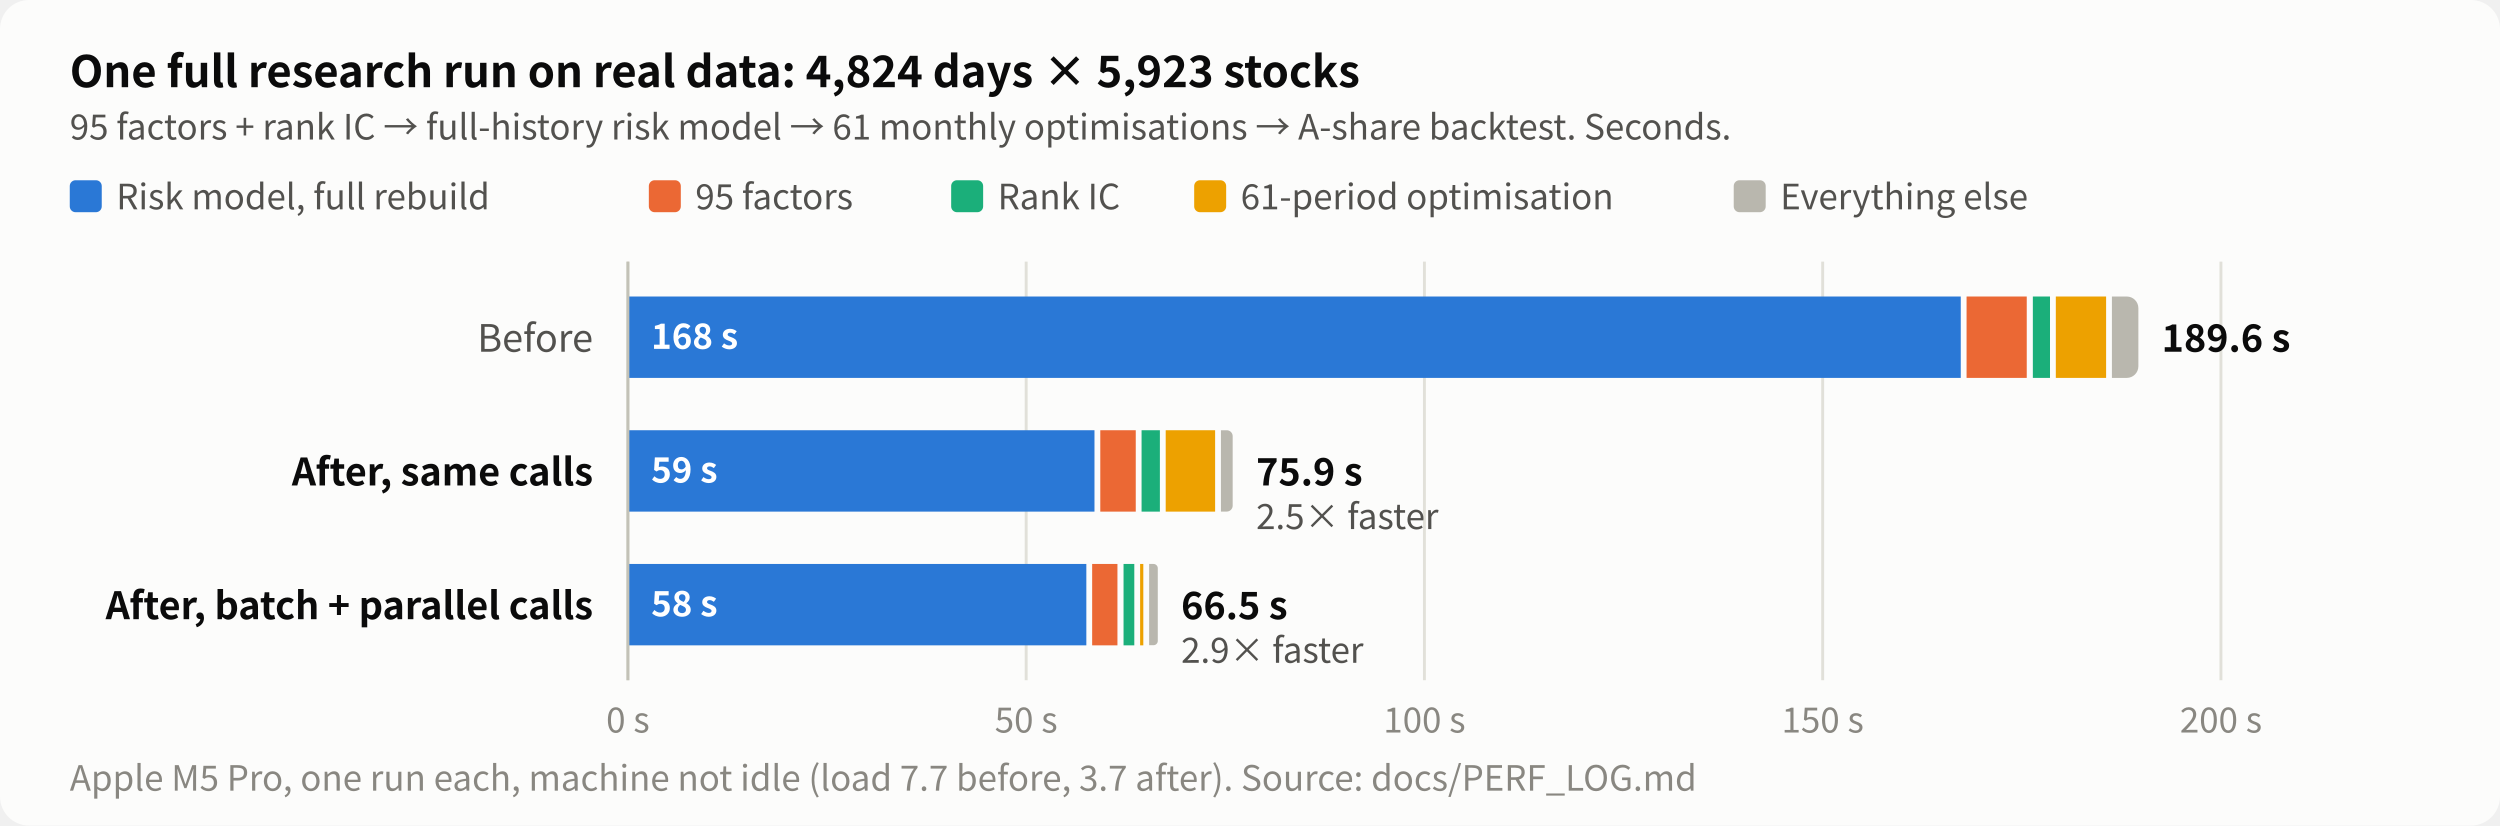
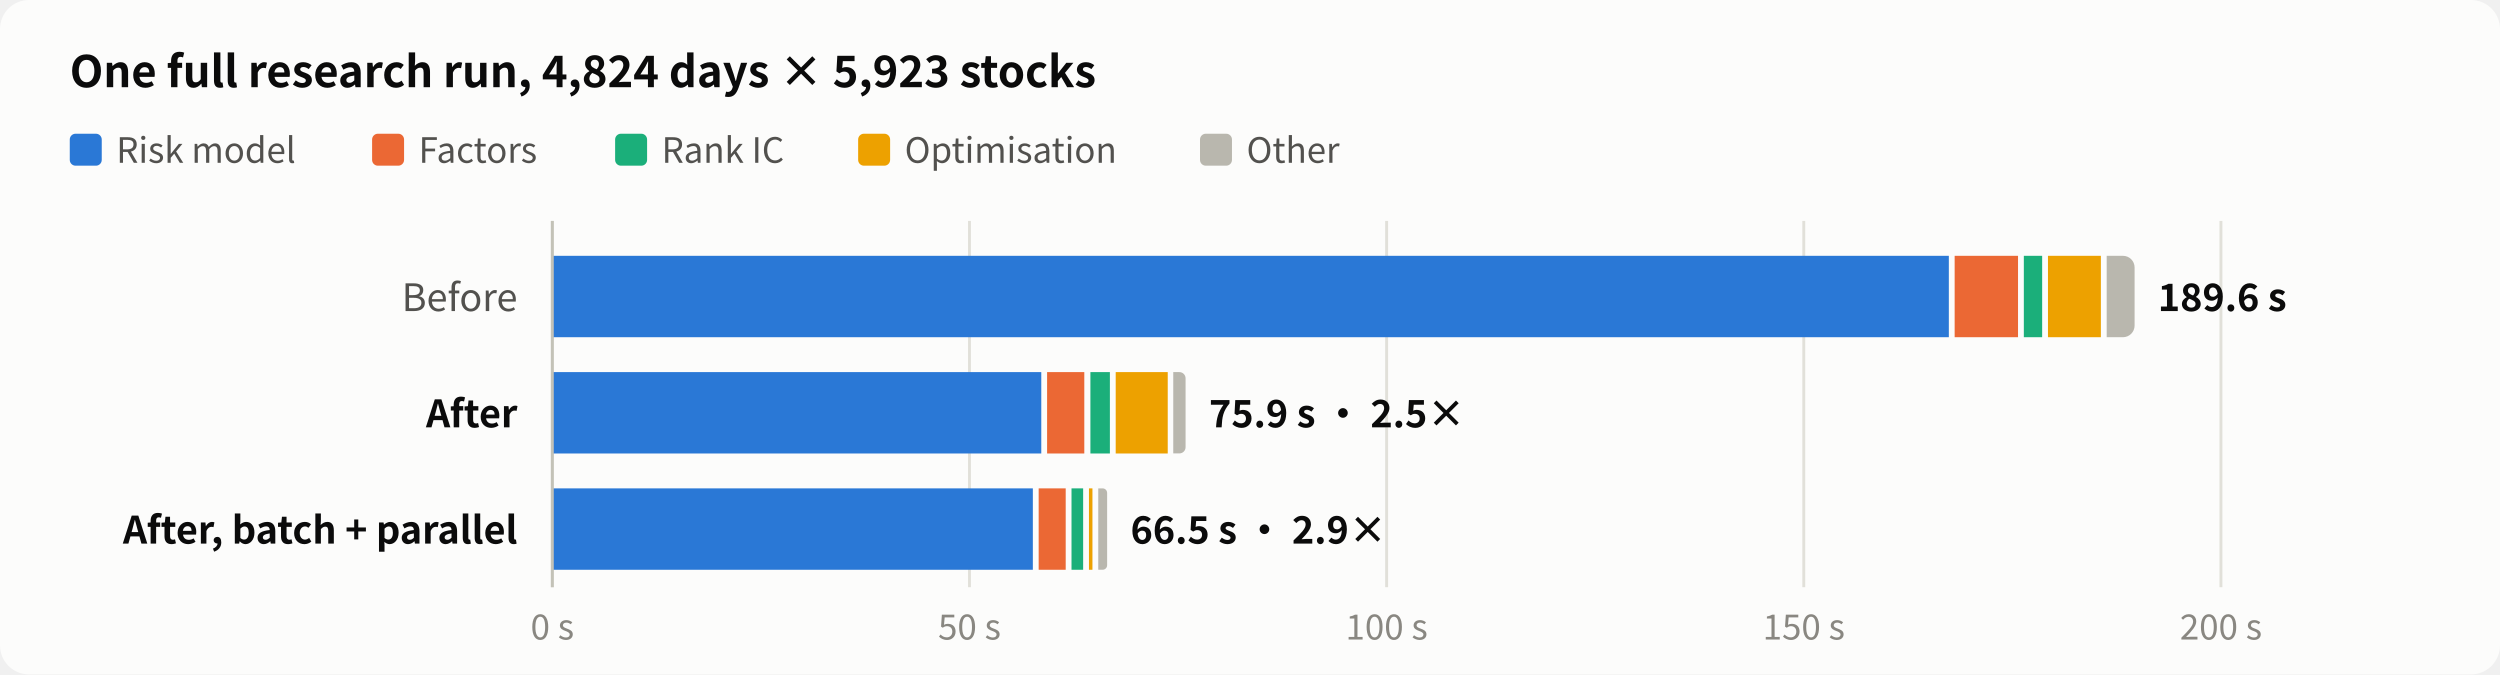
- <svg xmlns="http://www.w3.org/2000/svg" viewBox="0 0 860 284" width="860" height="284" role="img" aria-label="End-to-end research run before and after">
+ <svg xmlns="http://www.w3.org/2000/svg" viewBox="0 0 860 232" width="860" height="232" role="img" aria-label="End-to-end research run before and after">
  <style>
  .surface { fill: #fcfcfb; } .ink { fill: #0b0b0b; } .ink2 { fill: #52514e; }
  .muted { fill: #898781; } .grid { stroke: #e1e0d9; } .axis { stroke: #c3c2b7; }
  .other { fill: #b9b7ae; } .hero { fill: #2a78d6; }
  .s1 { fill: #2a78d6; } .s2 { fill: #eb6834; } .s3 { fill: #1baf7a; } .s4 { fill: #eda100; }
  .s5 { fill: #b9b7ae; }
  text { font-family: -apple-system, "Segoe UI", "PingFang SC", "Microsoft YaHei",
         "Noto Sans CJK SC", Helvetica, Arial, sans-serif; }
  .t { font-size: 15px; font-weight: 600; } .l { font-size: 13px; } .s { font-size: 12px; }
  .b { font-weight: 600; }
  @media (prefers-color-scheme: dark) {
    .surface { fill: #1a1a19; } .ink { fill: #f0efec; } .ink2 { fill: #c3c2b7; }
    .grid { stroke: #2c2c2a; } .axis { stroke: #383835; }
    .other { fill: #6f6d66; } .hero { fill: #3987e5; }
    .s1 { fill: #3987e5; } .s2 { fill: #d95926; } .s3 { fill: #199e70; } .s4 { fill: #c98500; }
    .s5 { fill: #6f6d66; }
  }
</style>
-   <rect class="surface" width="860" height="284" rx="10" />
-   <text class="t ink" x="24" y="30">One full research run on real data: 4,824 days × 5,923 stocks</text>
-   <text class="s ink2" x="24" y="48">95 factors + rank IC → full-history risk model → 61 monthly optimisations → A-share backtest. Seconds.</text>
-   <rect class="s1" x="24" y="62" width="11" height="11" rx="2" />
-   <text class="s ink2" x="40" y="72">Risk model, full rebuild</text>
-   <rect class="s2" x="223.2" y="62" width="11" height="11" rx="2" />
-   <text class="s ink2" x="239.2" y="72">95 factors</text>
-   <rect class="s3" x="327.2" y="62" width="11" height="11" rx="2" />
-   <text class="s ink2" x="343.2" y="72">Rank IC</text>
-   <rect class="s4" x="410.8" y="62" width="11" height="11" rx="2" />
-   <text class="s ink2" x="426.8" y="72">61-period optimisation</text>
-   <rect class="s5" x="596.4" y="62" width="11" height="11" rx="2" />
-   <text class="s ink2" x="612.4" y="72">Everything else</text>
-   <line class="grid" x1="216.0" y1="90" x2="216.0" y2="234" />
-   <text class="s muted" x="216.0" y="252" text-anchor="middle">0 s</text>
-   <line class="grid" x1="353.0" y1="90" x2="353.0" y2="234" />
-   <text class="s muted" x="353.0" y="252" text-anchor="middle">50 s</text>
-   <line class="grid" x1="490.0" y1="90" x2="490.0" y2="234" />
-   <text class="s muted" x="490.0" y="252" text-anchor="middle">100 s</text>
-   <line class="grid" x1="627.0" y1="90" x2="627.0" y2="234" />
-   <text class="s muted" x="627.0" y="252" text-anchor="middle">150 s</text>
-   <line class="grid" x1="764.0" y1="90" x2="764.0" y2="234" />
-   <text class="s muted" x="764.0" y="252" text-anchor="middle">200 s</text>
-   <text class="l ink2" x="204" y="121" text-anchor="end">Before</text>
-   <rect class="s1" x="216.0" y="102" width="458.5" height="28" />
-   <text class="s b" fill="#ffffff" x="224.0" y="120">168 s</text>
-   <rect class="s2" x="676.5" y="102" width="20.7" height="28" />
-   <rect class="s3" x="699.3" y="102" width="5.9" height="28" />
-   <rect class="s4" x="707.2" y="102" width="17.3" height="28" />
-   <path class="s5" d="M726.5,102.0h5.1a4,4 0 0 1 4,4v20.0a4,4 0 0 1 -4,4h-5.1z" />
-   <text class="l ink b" x="743.6" y="121">189.6 s</text>
-   <text class="l ink b" x="204" y="167" text-anchor="end">After, same calls</text>
-   <rect class="s1" x="216.0" y="148" width="160.5" height="28" />
-   <text class="s b" fill="#ffffff" x="224.0" y="166">59 s</text>
-   <rect class="s2" x="378.5" y="148" width="12.2" height="28" />
-   <rect class="s3" x="392.7" y="148" width="6.3" height="28" />
-   <rect class="s4" x="401.0" y="148" width="17.0" height="28" />
-   <path class="s5" d="M420.0,148.0h2.0a2.042,2.042 0 0 1 2.042,2.042v23.9a2.042,2.042 0 0 1 -2.042,2.042h-2.0z" />
-   <text class="l ink b" x="432.1" y="167">75.9 s</text>
-   <text class="s ink2" x="432.1" y="182">2.5× faster</text>
-   <text class="l ink b" x="204" y="213" text-anchor="end">After, batch + parallel calls</text>
-   <rect class="s1" x="216.0" y="194" width="157.7" height="28" />
-   <text class="s b" fill="#ffffff" x="224.0" y="212">58 s</text>
-   <rect class="s2" x="375.7" y="194" width="8.7" height="28" />
-   <rect class="s3" x="386.5" y="194" width="3.7" height="28" />
-   <rect class="s4" x="392.2" y="194" width="1.1" height="28" />
-   <path class="s5" d="M395.3,194.0h1.5a1.478,1.478 0 0 1 1.478,1.478v25.0a1.478,1.478 0 0 1 -1.478,1.478h-1.5z" />
-   <text class="l ink b" x="406.3" y="213">66.5 s</text>
-   <text class="s ink2" x="406.3" y="228">2.9× faster</text>
-   <line class="axis" x1="216" y1="90" x2="216" y2="234" />
-   <text class="s muted" x="24" y="272">Apple M5 Pro, one run each, machine not idle (load 7.7 before, 3.7 after). Source: docs/PERF_LOG.md</text>
+   <rect class="surface" width="860" height="232" rx="10" />
+   <text class="t ink" x="24" y="30">One full research run, 4,824 days × 5,923 stocks</text>
+   <rect class="s1" x="24" y="46" width="11" height="11" rx="2" />
+   <text class="s ink2" x="40" y="56">Risk model</text>
+   <rect class="s2" x="128.0" y="46" width="11" height="11" rx="2" />
+   <text class="s ink2" x="144.0" y="56">Factors</text>
+   <rect class="s3" x="211.6" y="46" width="11" height="11" rx="2" />
+   <text class="s ink2" x="227.6" y="56">Rank IC</text>
+   <rect class="s4" x="295.2" y="46" width="11" height="11" rx="2" />
+   <text class="s ink2" x="311.2" y="56">Optimisation</text>
+   <rect class="s5" x="412.8" y="46" width="11" height="11" rx="2" />
+   <text class="s ink2" x="428.8" y="56">Other</text>
+   <line class="grid" x1="190.0" y1="76" x2="190.0" y2="202" />
+   <text class="s muted" x="190.0" y="220" text-anchor="middle">0 s</text>
+   <line class="grid" x1="333.5" y1="76" x2="333.5" y2="202" />
+   <text class="s muted" x="333.5" y="220" text-anchor="middle">50 s</text>
+   <line class="grid" x1="477.0" y1="76" x2="477.0" y2="202" />
+   <text class="s muted" x="477.0" y="220" text-anchor="middle">100 s</text>
+   <line class="grid" x1="620.5" y1="76" x2="620.5" y2="202" />
+   <text class="s muted" x="620.5" y="220" text-anchor="middle">150 s</text>
+   <line class="grid" x1="764.0" y1="76" x2="764.0" y2="202" />
+   <text class="s muted" x="764.0" y="220" text-anchor="middle">200 s</text>
+   <text class="l ink2" x="178" y="107" text-anchor="end">Before</text>
+   <rect class="s1" x="190.0" y="88" width="480.4" height="28" />
+   <rect class="s2" x="672.4" y="88" width="21.8" height="28" />
+   <rect class="s3" x="696.2" y="88" width="6.3" height="28" />
+   <rect class="s4" x="704.5" y="88" width="18.2" height="28" />
+   <path class="s5" d="M724.7,88.0h5.6a4,4 0 0 1 4,4v20.0a4,4 0 0 1 -4,4h-5.6z" />
+   <text class="l ink b" x="742.3" y="107">189.6 s</text>
+   <text class="l ink b" x="178" y="147" text-anchor="end">After</text>
+   <rect class="s1" x="190.0" y="128" width="168.2" height="28" />
+   <rect class="s2" x="360.2" y="128" width="12.8" height="28" />
+   <rect class="s3" x="375.1" y="128" width="6.7" height="28" />
+   <rect class="s4" x="383.8" y="128" width="17.9" height="28" />
+   <path class="s5" d="M403.6,128.0h2.1a2.139,2.139 0 0 1 2.139,2.139v23.7a2.139,2.139 0 0 1 -2.139,2.139h-2.1z" />
+   <text class="l ink b" x="415.9" y="147">75.9 s · 2.5×</text>
+   <text class="l ink b" x="178" y="187" text-anchor="end">After, batch + parallel</text>
+   <rect class="s1" x="190.0" y="168" width="165.3" height="28" />
+   <rect class="s2" x="357.3" y="168" width="9.3" height="28" />
+   <rect class="s3" x="368.6" y="168" width="4.0" height="28" />
+   <rect class="s4" x="374.6" y="168" width="1.2" height="28" />
+   <path class="s5" d="M377.8,168.0h1.5a1.549,1.549 0 0 1 1.549,1.549v24.9a1.549,1.549 0 0 1 -1.549,1.549h-1.5z" />
+   <text class="l ink b" x="388.9" y="187">66.5 s · 2.9×</text>
+   <line class="axis" x1="190" y1="76" x2="190" y2="202" />
</svg>
